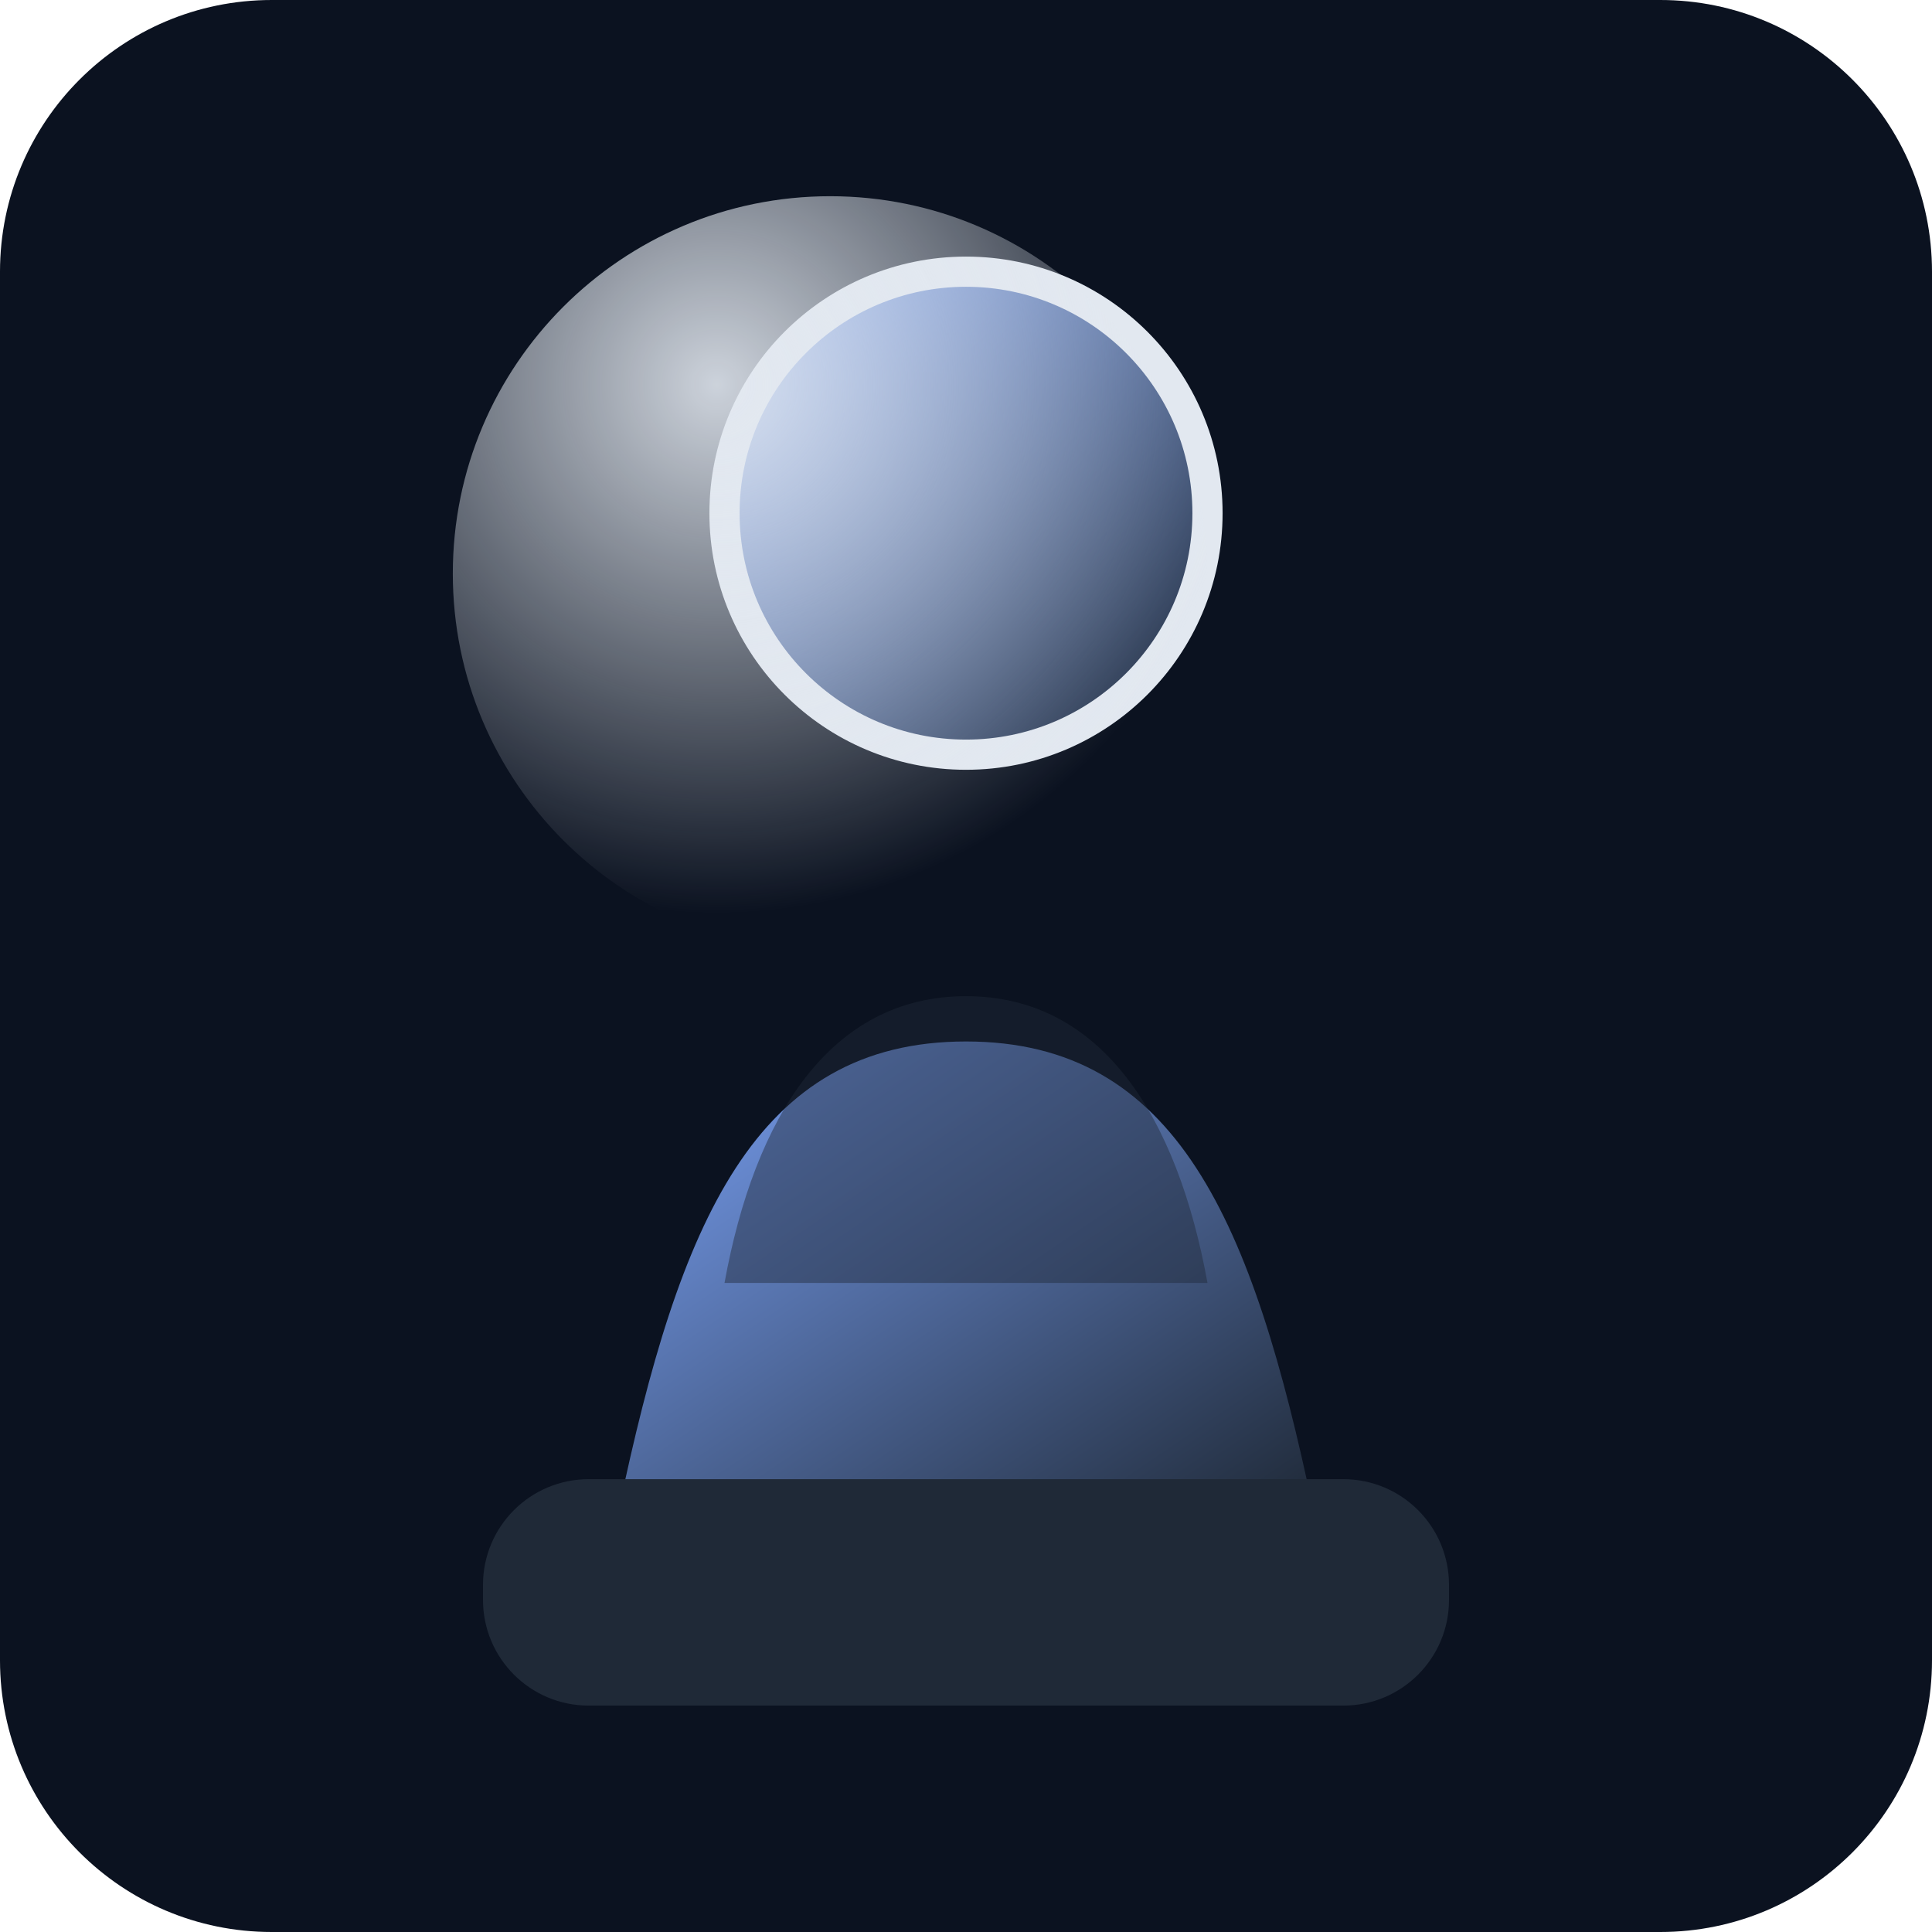
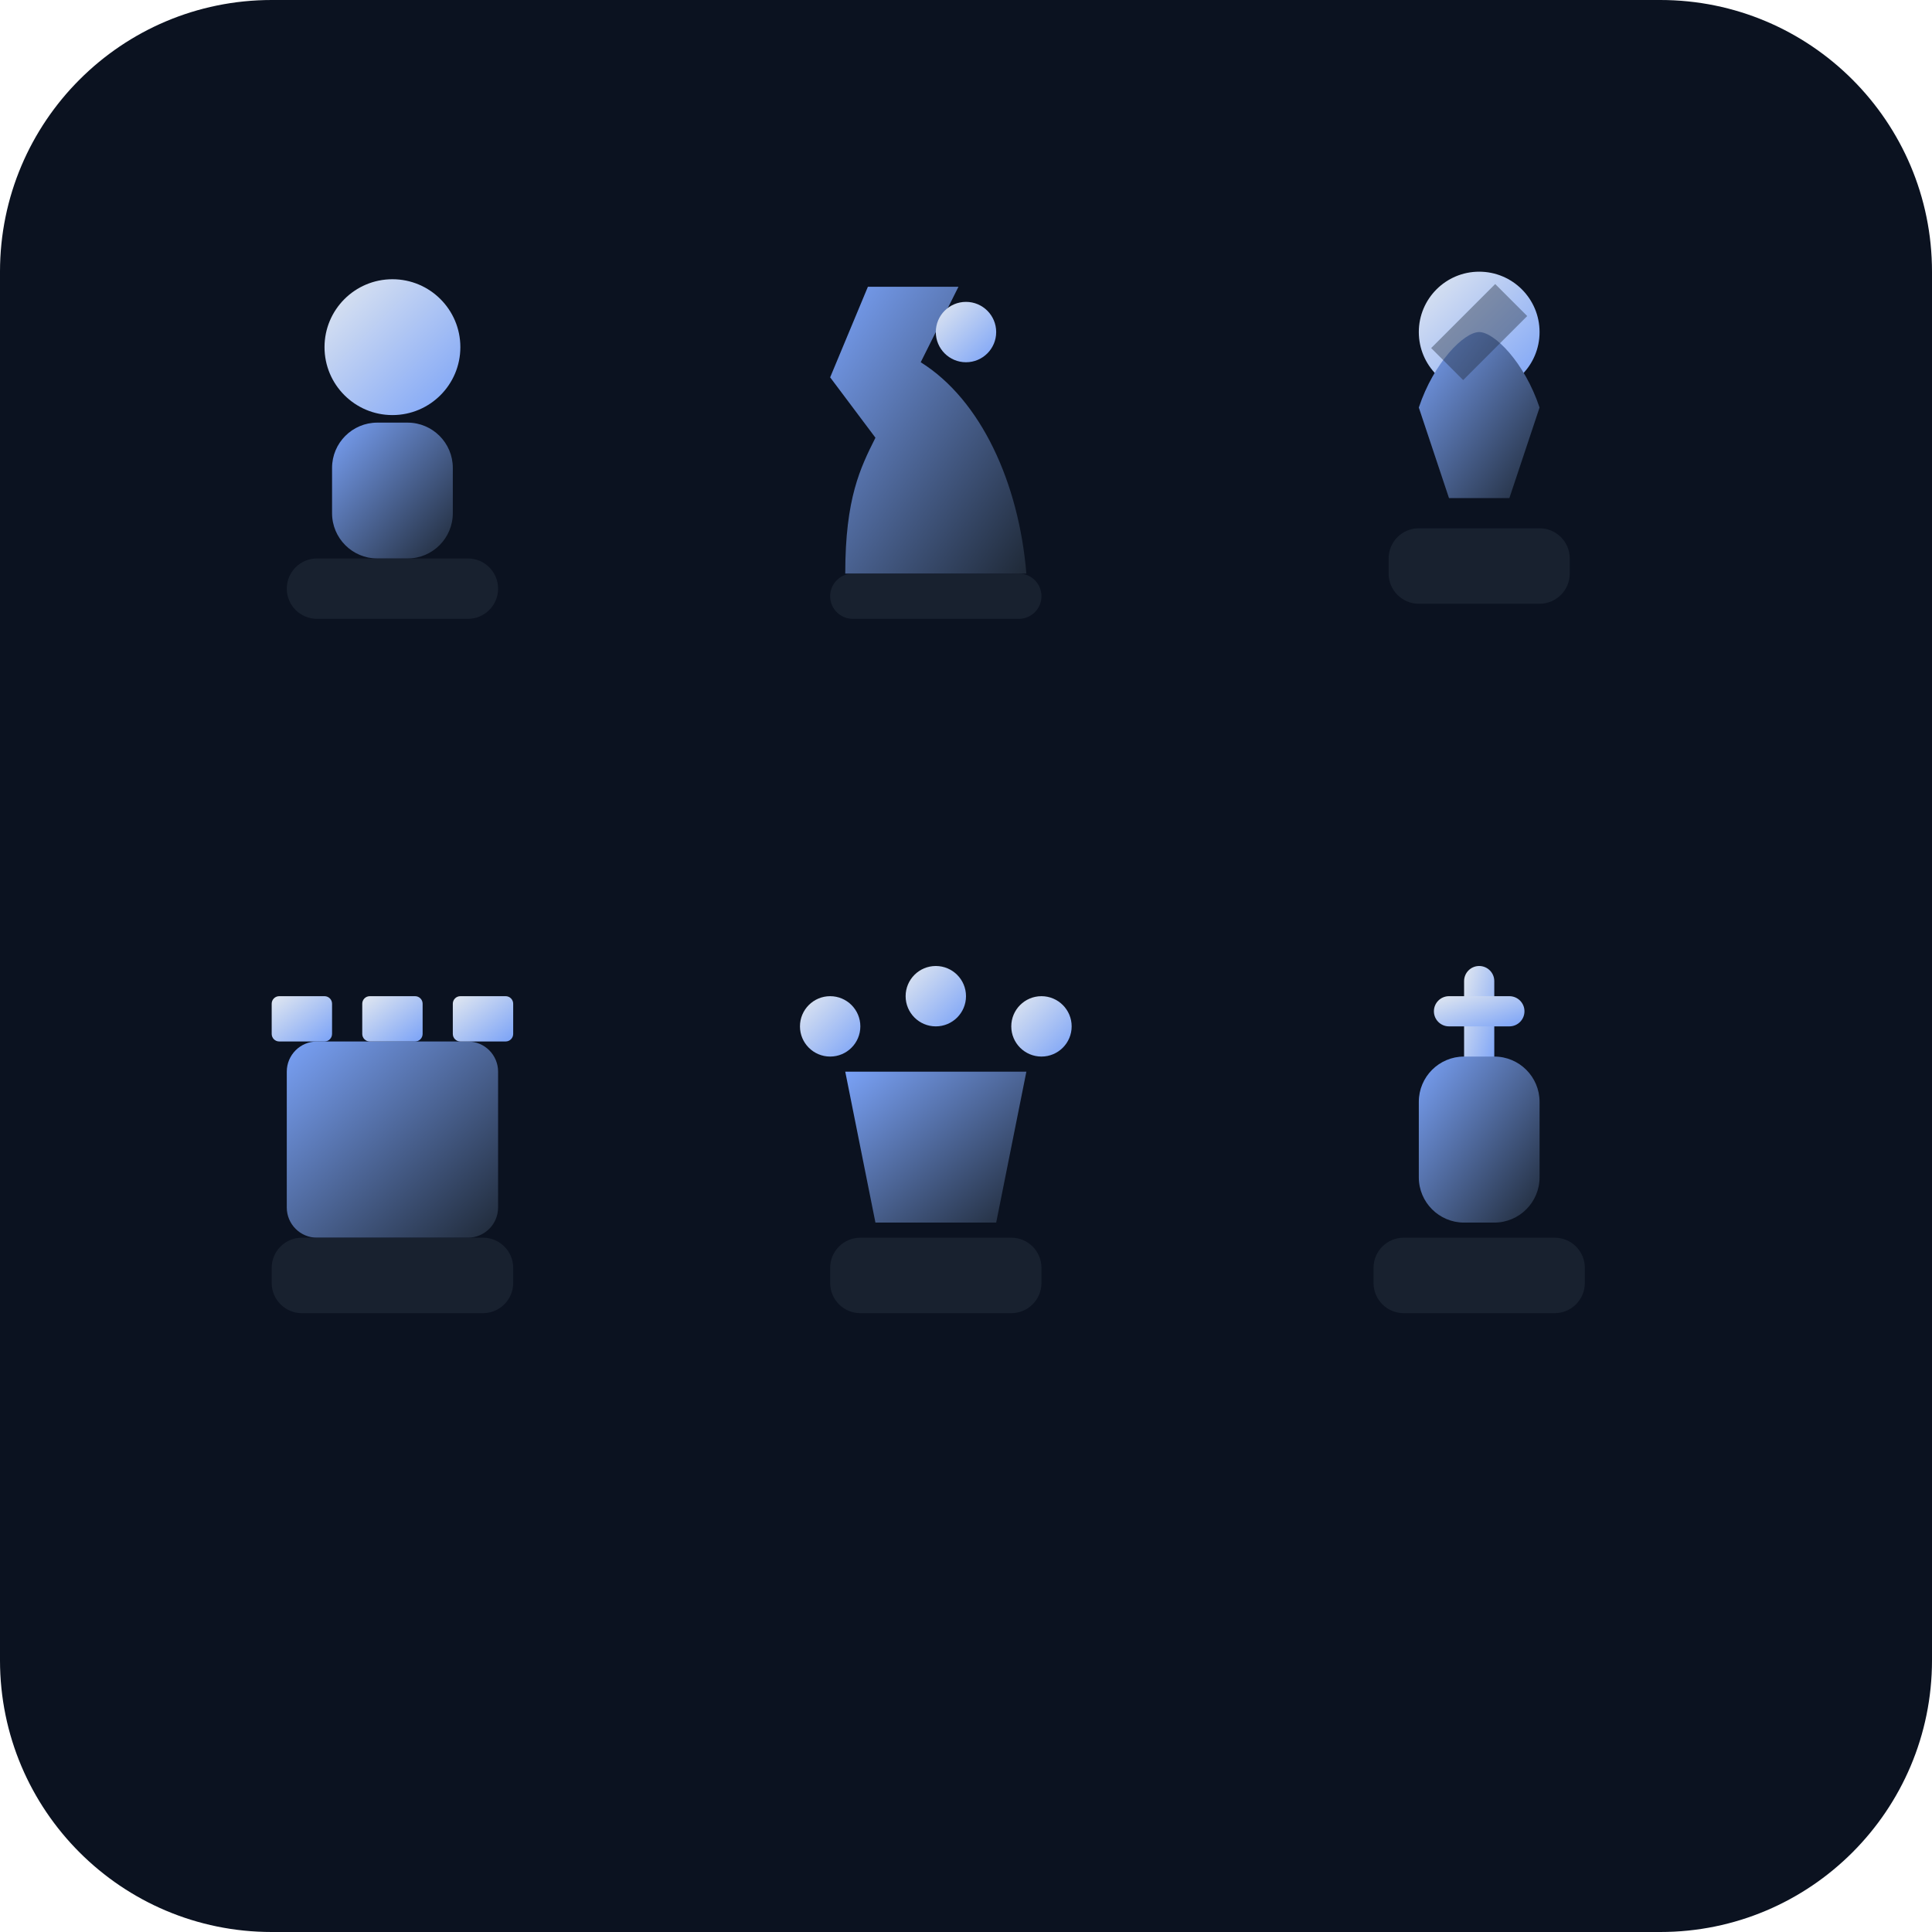
<svg xmlns="http://www.w3.org/2000/svg" width="256" height="256" viewBox="0 0 256 256">
  <defs>
-     <radialGradient id="shine" cx="35%" cy="25%" r="70%">
-       <stop offset="0%" stop-color="#e2e8f0" stop-opacity="0.9" />
-       <stop offset="100%" stop-color="#e2e8f0" stop-opacity="0" />
-     </radialGradient>
-     <linearGradient id="body" x1="0" y1="0" x2="1" y2="1">
+     <linearGradient id="piece" x1="0" y1="0" x2="1" y2="1">
      <stop offset="0%" stop-color="#7aa2f7" />
      <stop offset="100%" stop-color="#1f2937" />
    </linearGradient>
+     <linearGradient id="pieceAlt" x1="0" y1="0" x2="1" y2="1">
+       <stop offset="0%" stop-color="#e2e8f0" />
+       <stop offset="100%" stop-color="#7aa2f7" />
+     </linearGradient>
  </defs>
  <rect width="256" height="256" rx="36" fill="#0b1220" />
-   <circle cx="128" cy="68" r="32" fill="url(#body)" stroke="#e2e8f0" stroke-width="4" />
-   <path d="M82 200c8-38 18-62 46-62s38 24 46 62" fill="url(#body)" />
-   <path d="M96 170c4-22 14-38 32-38s28 16 32 38" fill="#1f2937" opacity="0.45" />
-   <rect x="64" y="196" width="128" height="30" rx="14" fill="#1f2937" />
-   <circle cx="110" cy="76" r="50" fill="url(#shine)" />
+   <g transform="translate(20 28)">
+     <g transform="translate(0 0)">
+       <circle cx="32" cy="18" r="9" fill="url(#pieceAlt)" />
+       <rect x="24" y="28" width="16" height="18" rx="6" fill="url(#piece)" />
+       <rect x="18" y="46" width="28" height="8" rx="4" fill="#1f2937" opacity="0.65" />
+     </g>
+     <g transform="translate(72 0)">
+       <path d="M20 48h24c-1-12-6-23-14-28l5-10h-12l-5 12 6 8c-2 4-4 8-4 18z" fill="url(#piece)" />
+       <rect x="18" y="48" width="28" height="6" rx="3" fill="#1f2937" opacity="0.65" />
+       <circle cx="36" cy="16" r="4" fill="url(#pieceAlt)" />
+     </g>
+     <g transform="translate(144 0)">
+       <circle cx="32" cy="16" r="8" fill="url(#pieceAlt)" />
+       <path d="M24 26c2-6 6-10 8-10s6 4 8 10l-4 12h-8l-4-12z" fill="url(#piece)" />
+       <rect x="20" y="42" width="24" height="10" rx="4" fill="#1f2937" opacity="0.65" />
+       <rect x="29" y="10" width="6" height="12" transform="rotate(45 32 16)" fill="#1f2937" opacity="0.4" />
+     </g>
+     <g transform="translate(0 92)">
+       <rect x="18" y="18" width="28" height="26" rx="4" fill="url(#piece)" />
+       <rect x="16" y="44" width="32" height="10" rx="4" fill="#1f2937" opacity="0.65" />
+       <rect x="16" y="12" width="8" height="6" rx="1" fill="url(#pieceAlt)" />
+       <rect x="28" y="12" width="8" height="6" rx="1" fill="url(#pieceAlt)" />
+       <rect x="40" y="12" width="8" height="6" rx="1" fill="url(#pieceAlt)" />
+     </g>
+     <g transform="translate(72 92)">
+       <circle cx="18" cy="16" r="4" fill="url(#pieceAlt)" />
+       <circle cx="32" cy="12" r="4" fill="url(#pieceAlt)" />
+       <circle cx="46" cy="16" r="4" fill="url(#pieceAlt)" />
+       <path d="M20 22h24l-4 20h-16l-4-20z" fill="url(#piece)" />
+       <rect x="18" y="44" width="28" height="10" rx="4" fill="#1f2937" opacity="0.65" />
+     </g>
+     <g transform="translate(144 92)">
+       <rect x="30" y="8" width="4" height="14" rx="2" fill="url(#pieceAlt)" />
+       <rect x="26" y="12" width="12" height="4" rx="2" fill="url(#pieceAlt)" />
+       <rect x="24" y="20" width="16" height="22" rx="6" fill="url(#piece)" />
+       <rect x="18" y="44" width="28" height="10" rx="4" fill="#1f2937" opacity="0.65" />
+     </g>
+   </g>
</svg>
